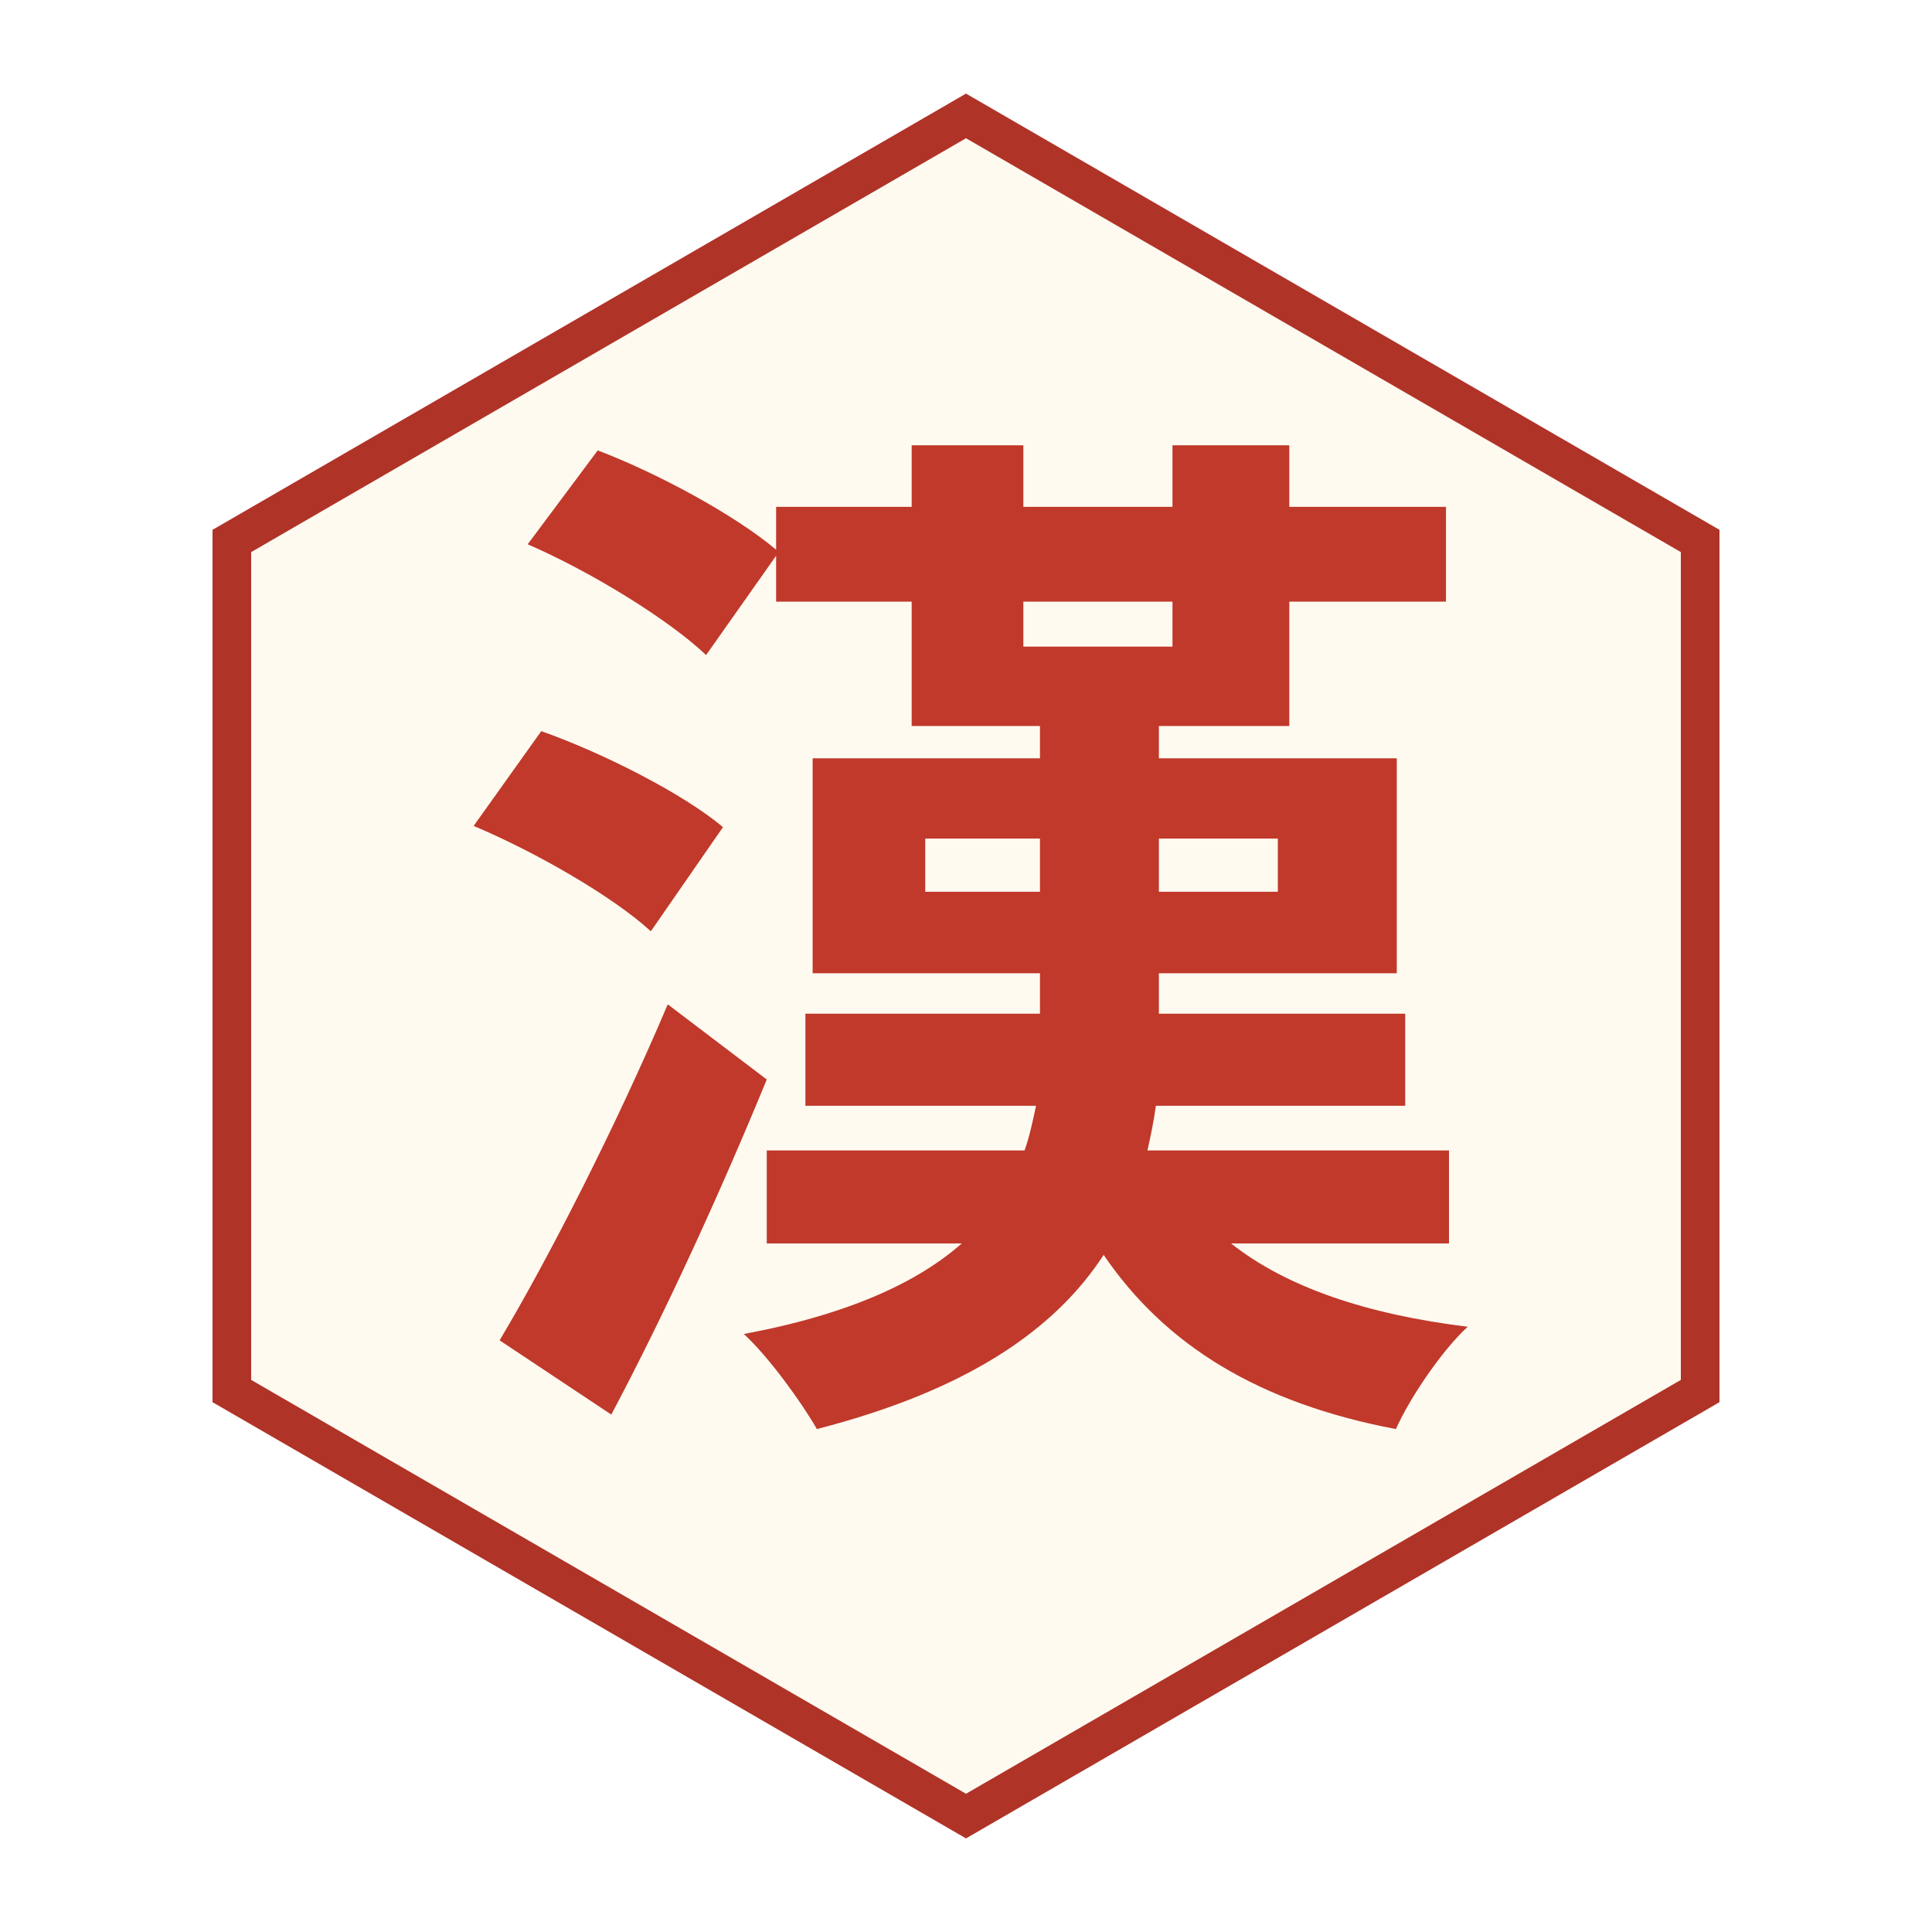
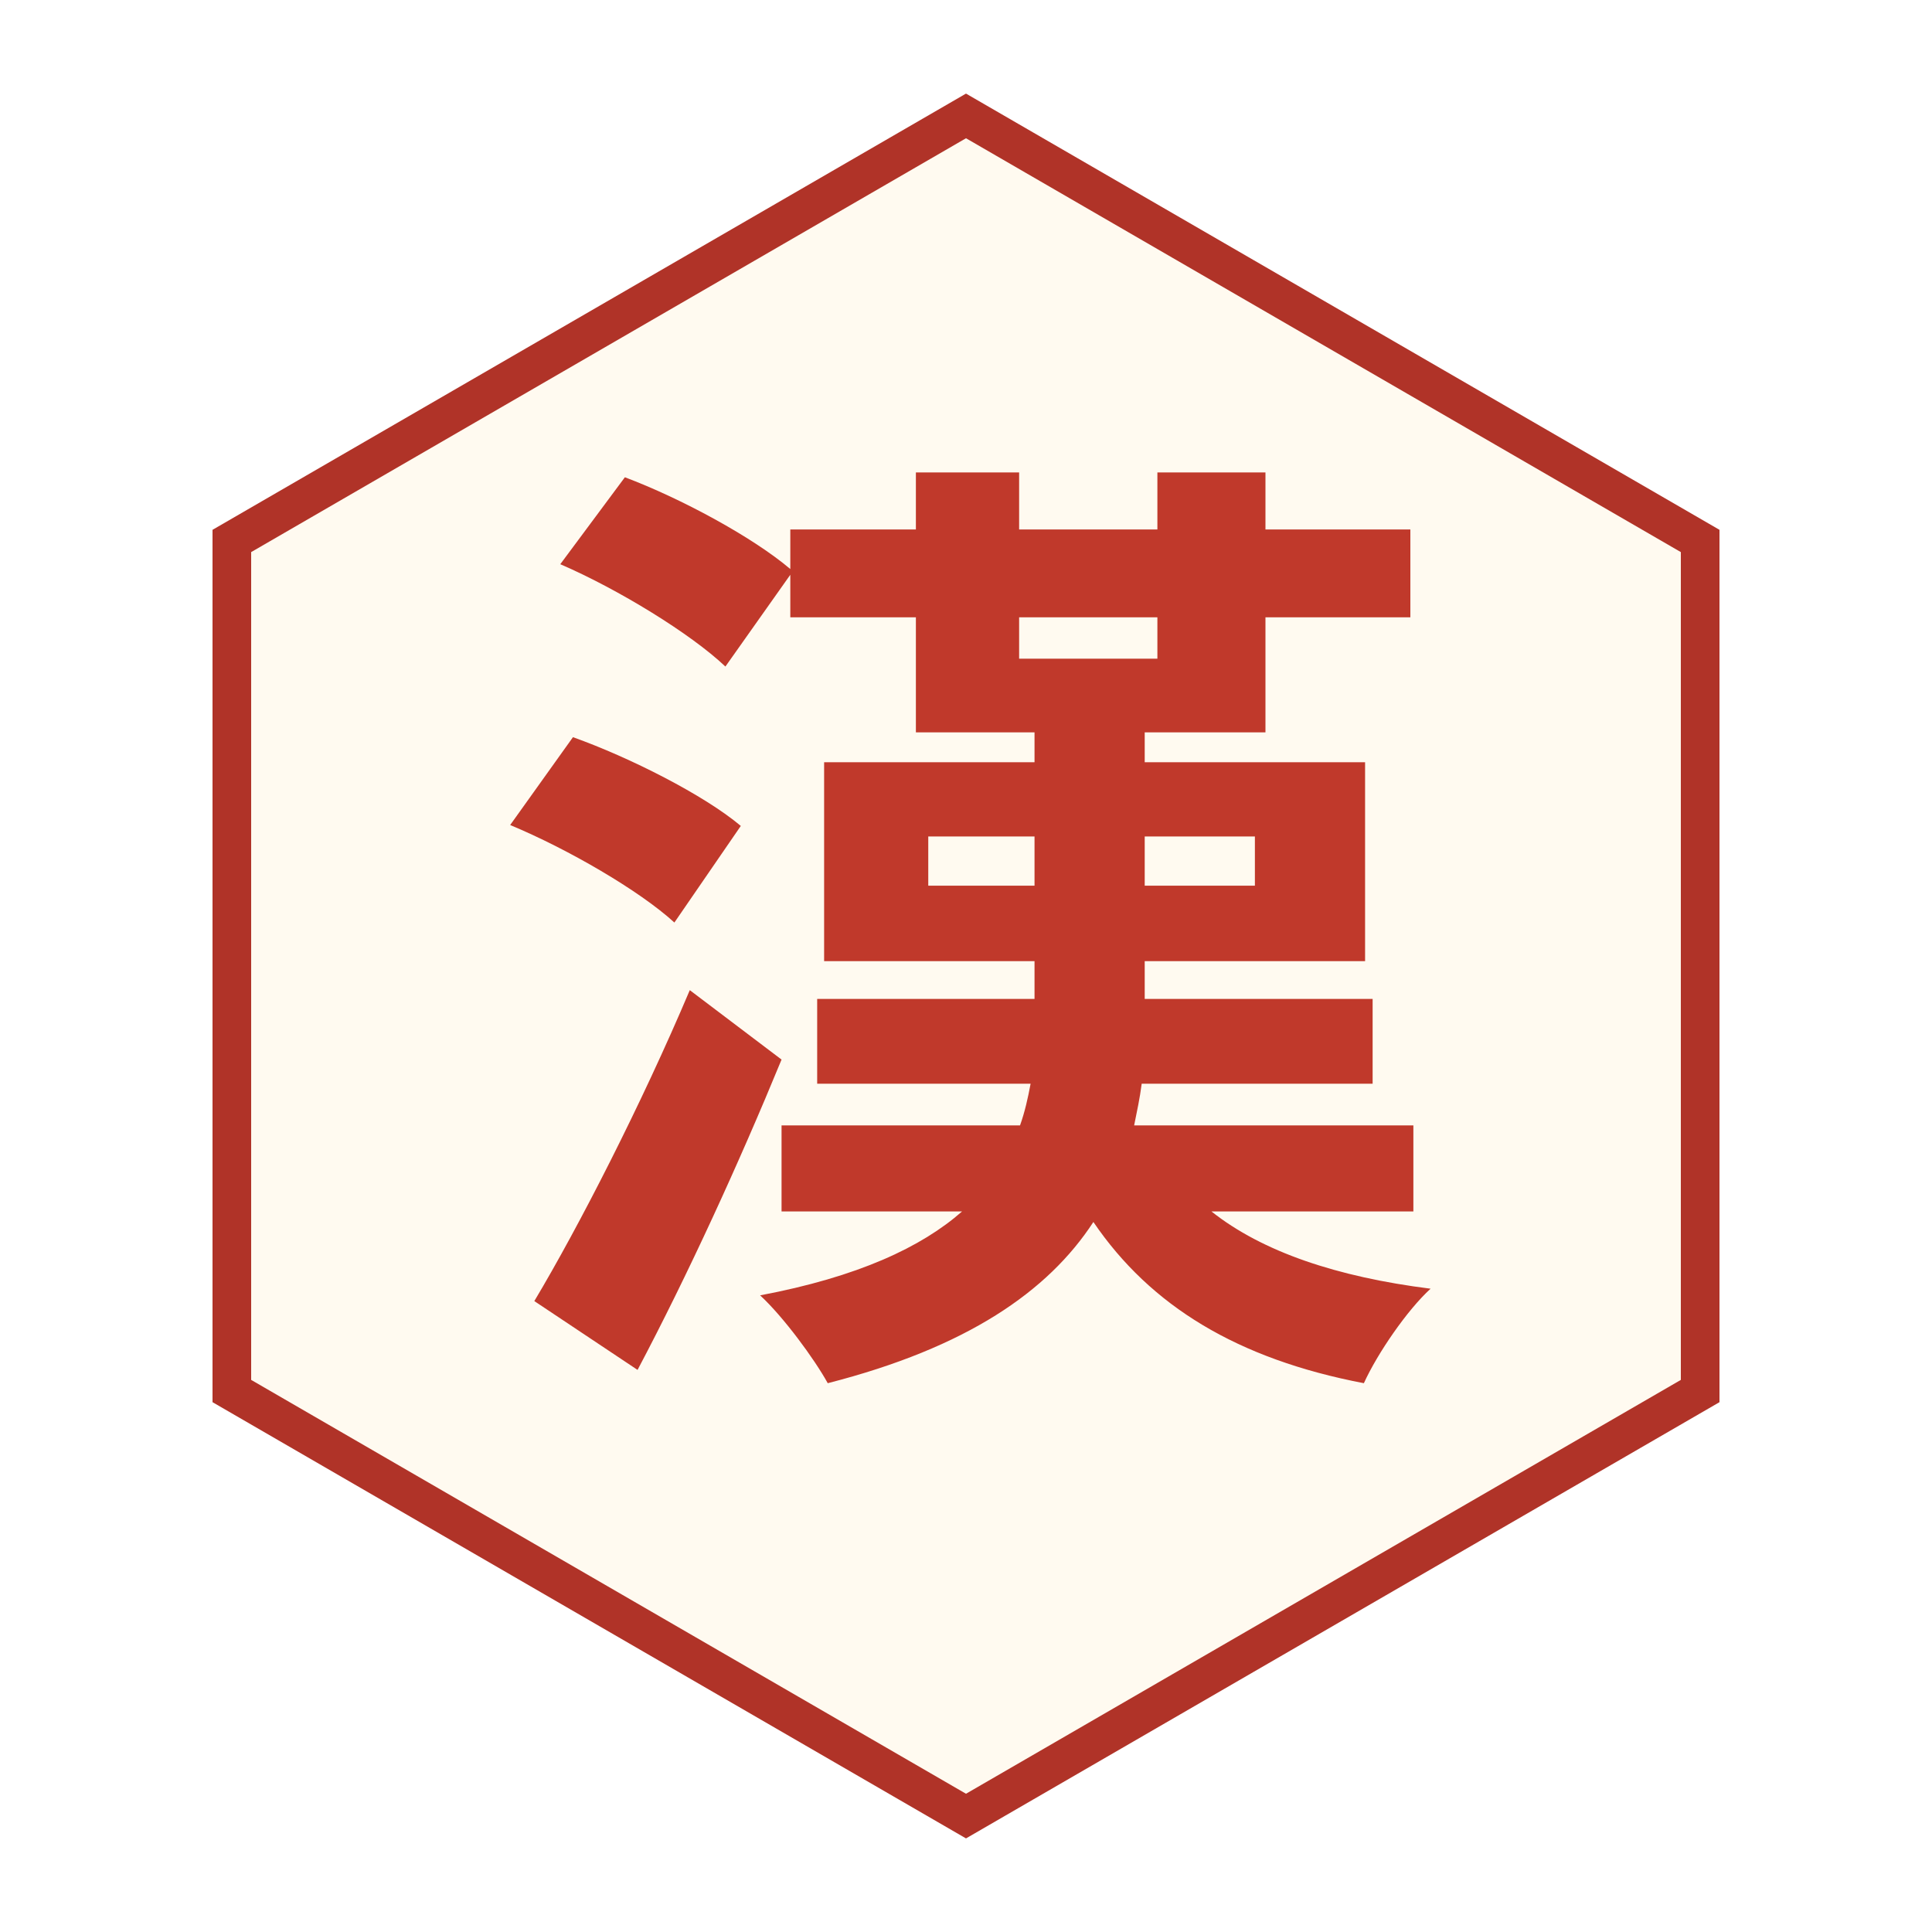
<svg xmlns="http://www.w3.org/2000/svg" viewBox="0 0 100 100" width="256" height="256">
  <polygon points="50,6 88,28 88,72 50,94 12,72 12,28" fill="#fffaf0" stroke="#b03328" stroke-width="2" />
-   <text x="50" y="69" font-family="Noto Sans CJK KR, Noto Sans CJK SC, sans-serif" font-style="normal" font-weight="800" font-size="54" fill="#c0392b" text-anchor="middle">漢</text>
+   <text x="50" y="67" font-family="Noto Sans CJK KR, Noto Sans CJK SC, sans-serif" font-style="normal" font-weight="800" font-size="50" fill="#c0392b" text-anchor="middle">漢</text>
</svg>
